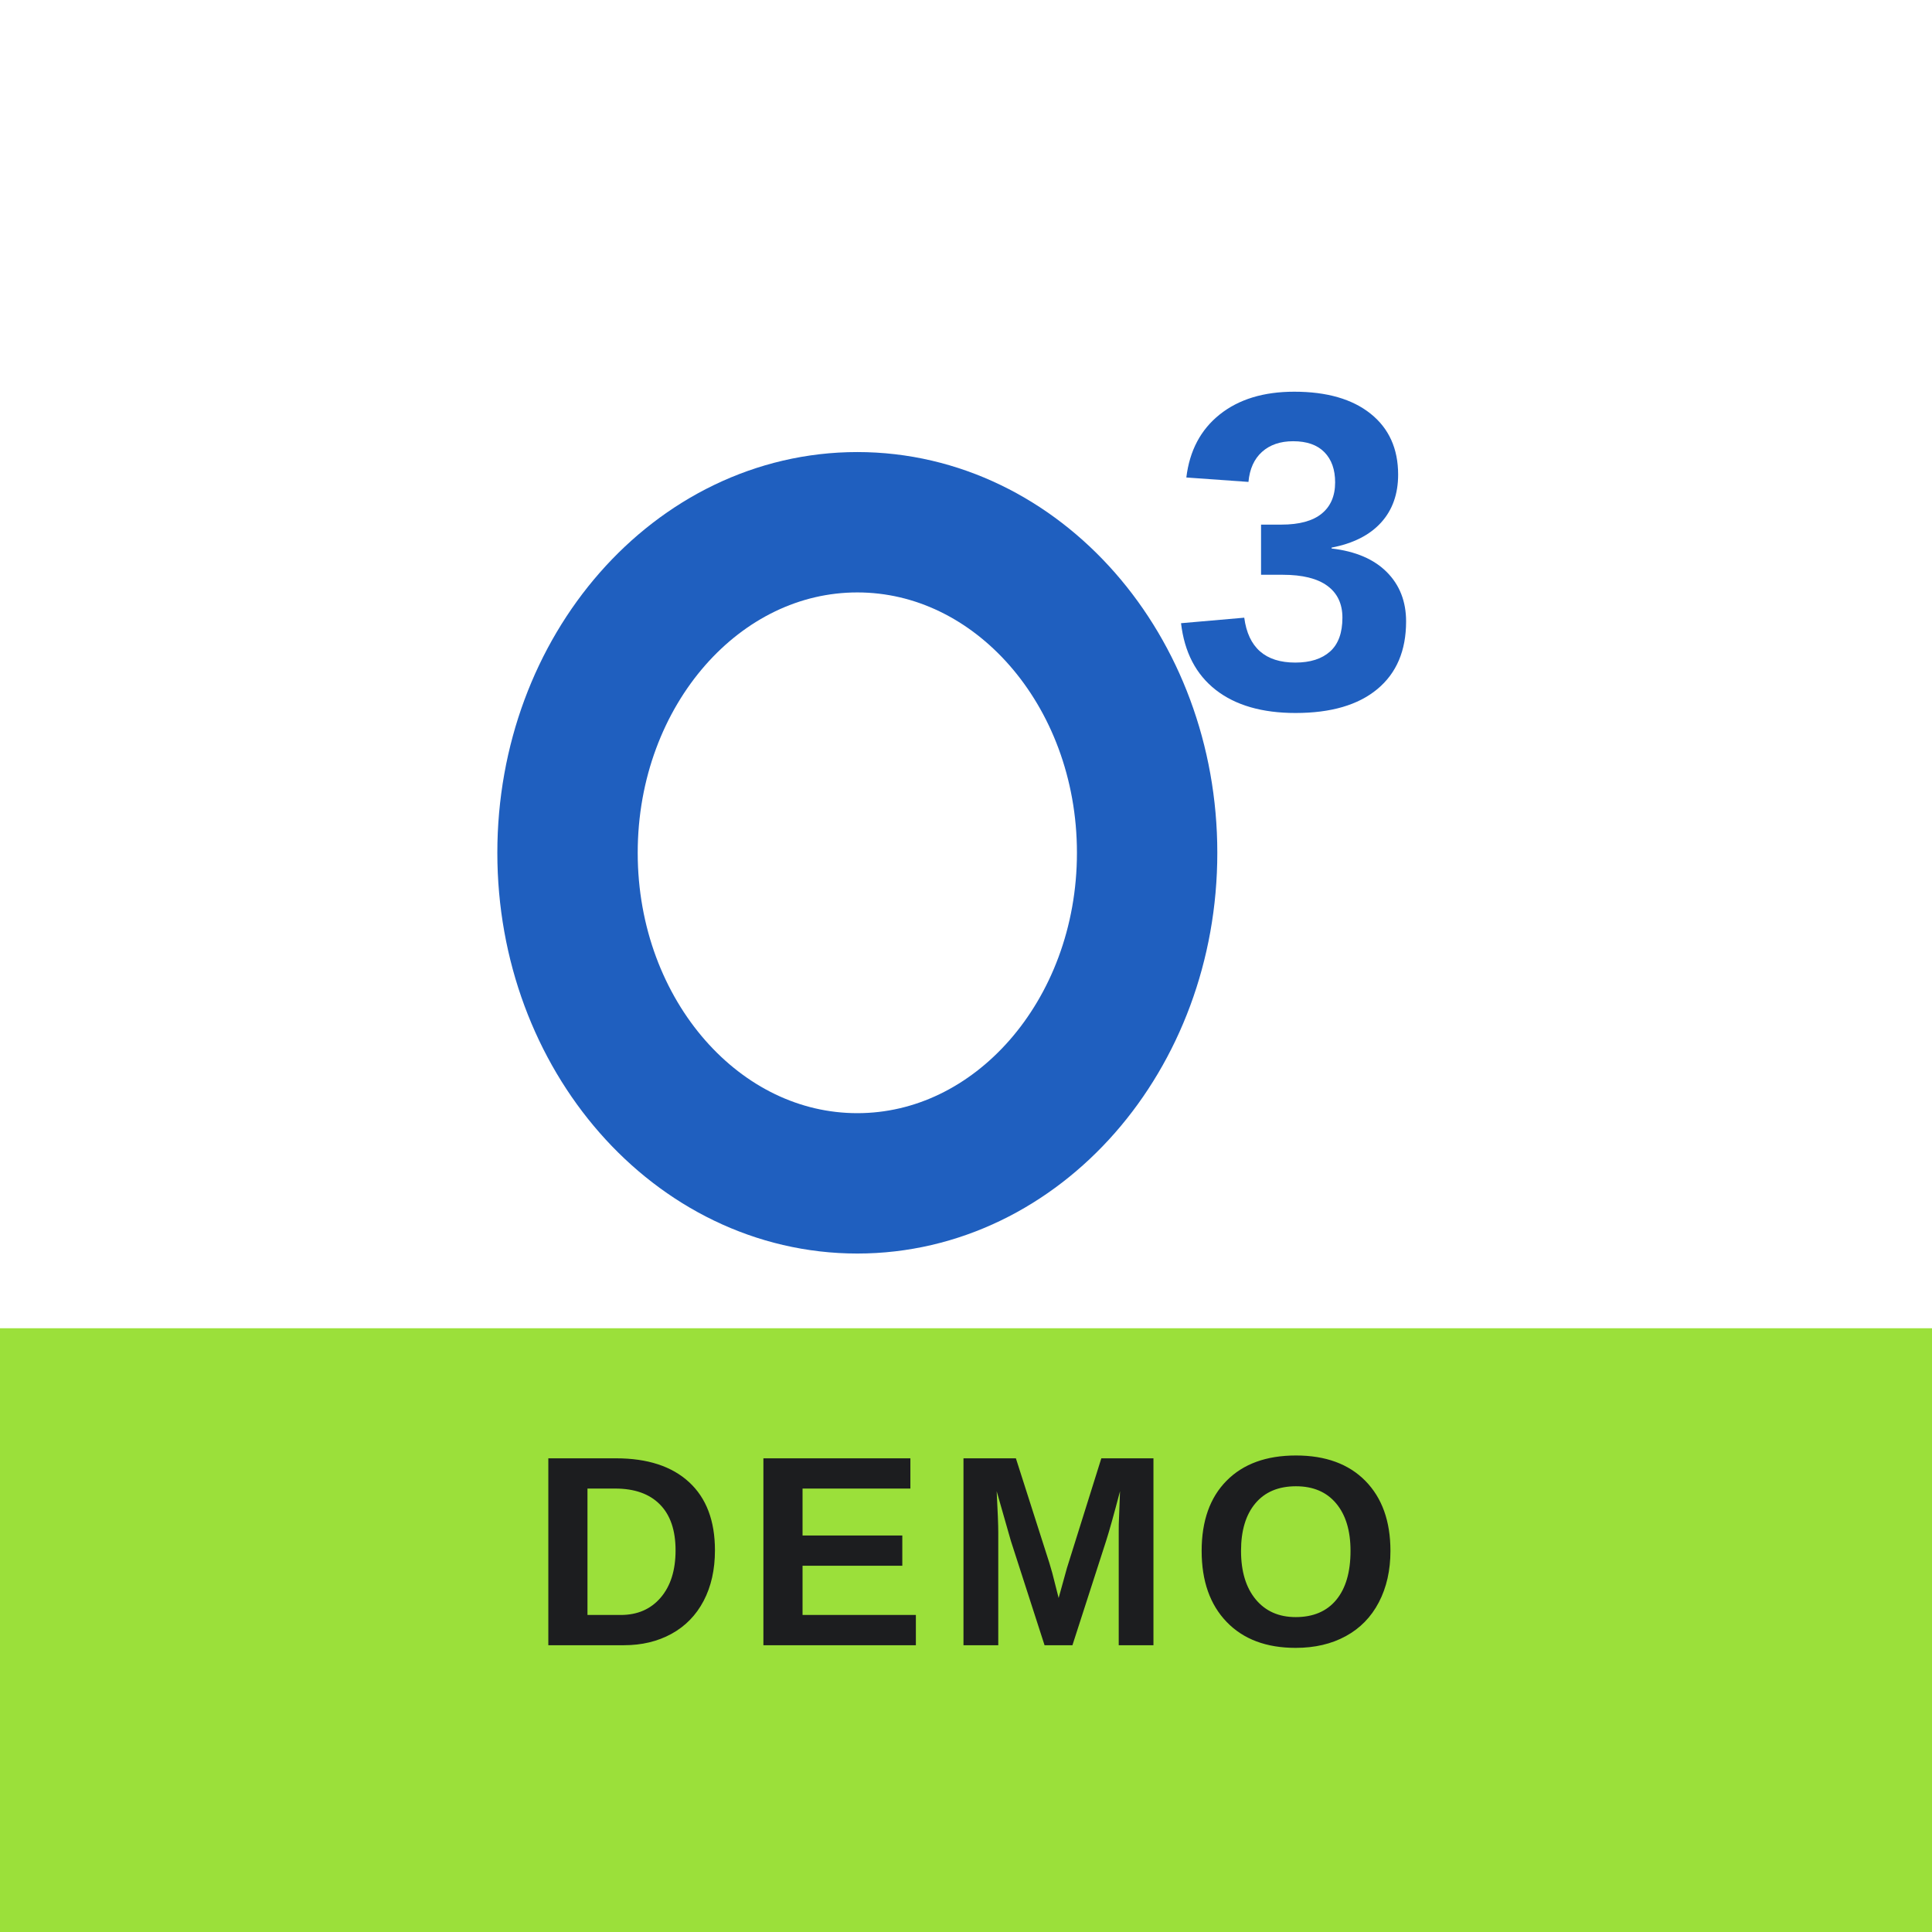
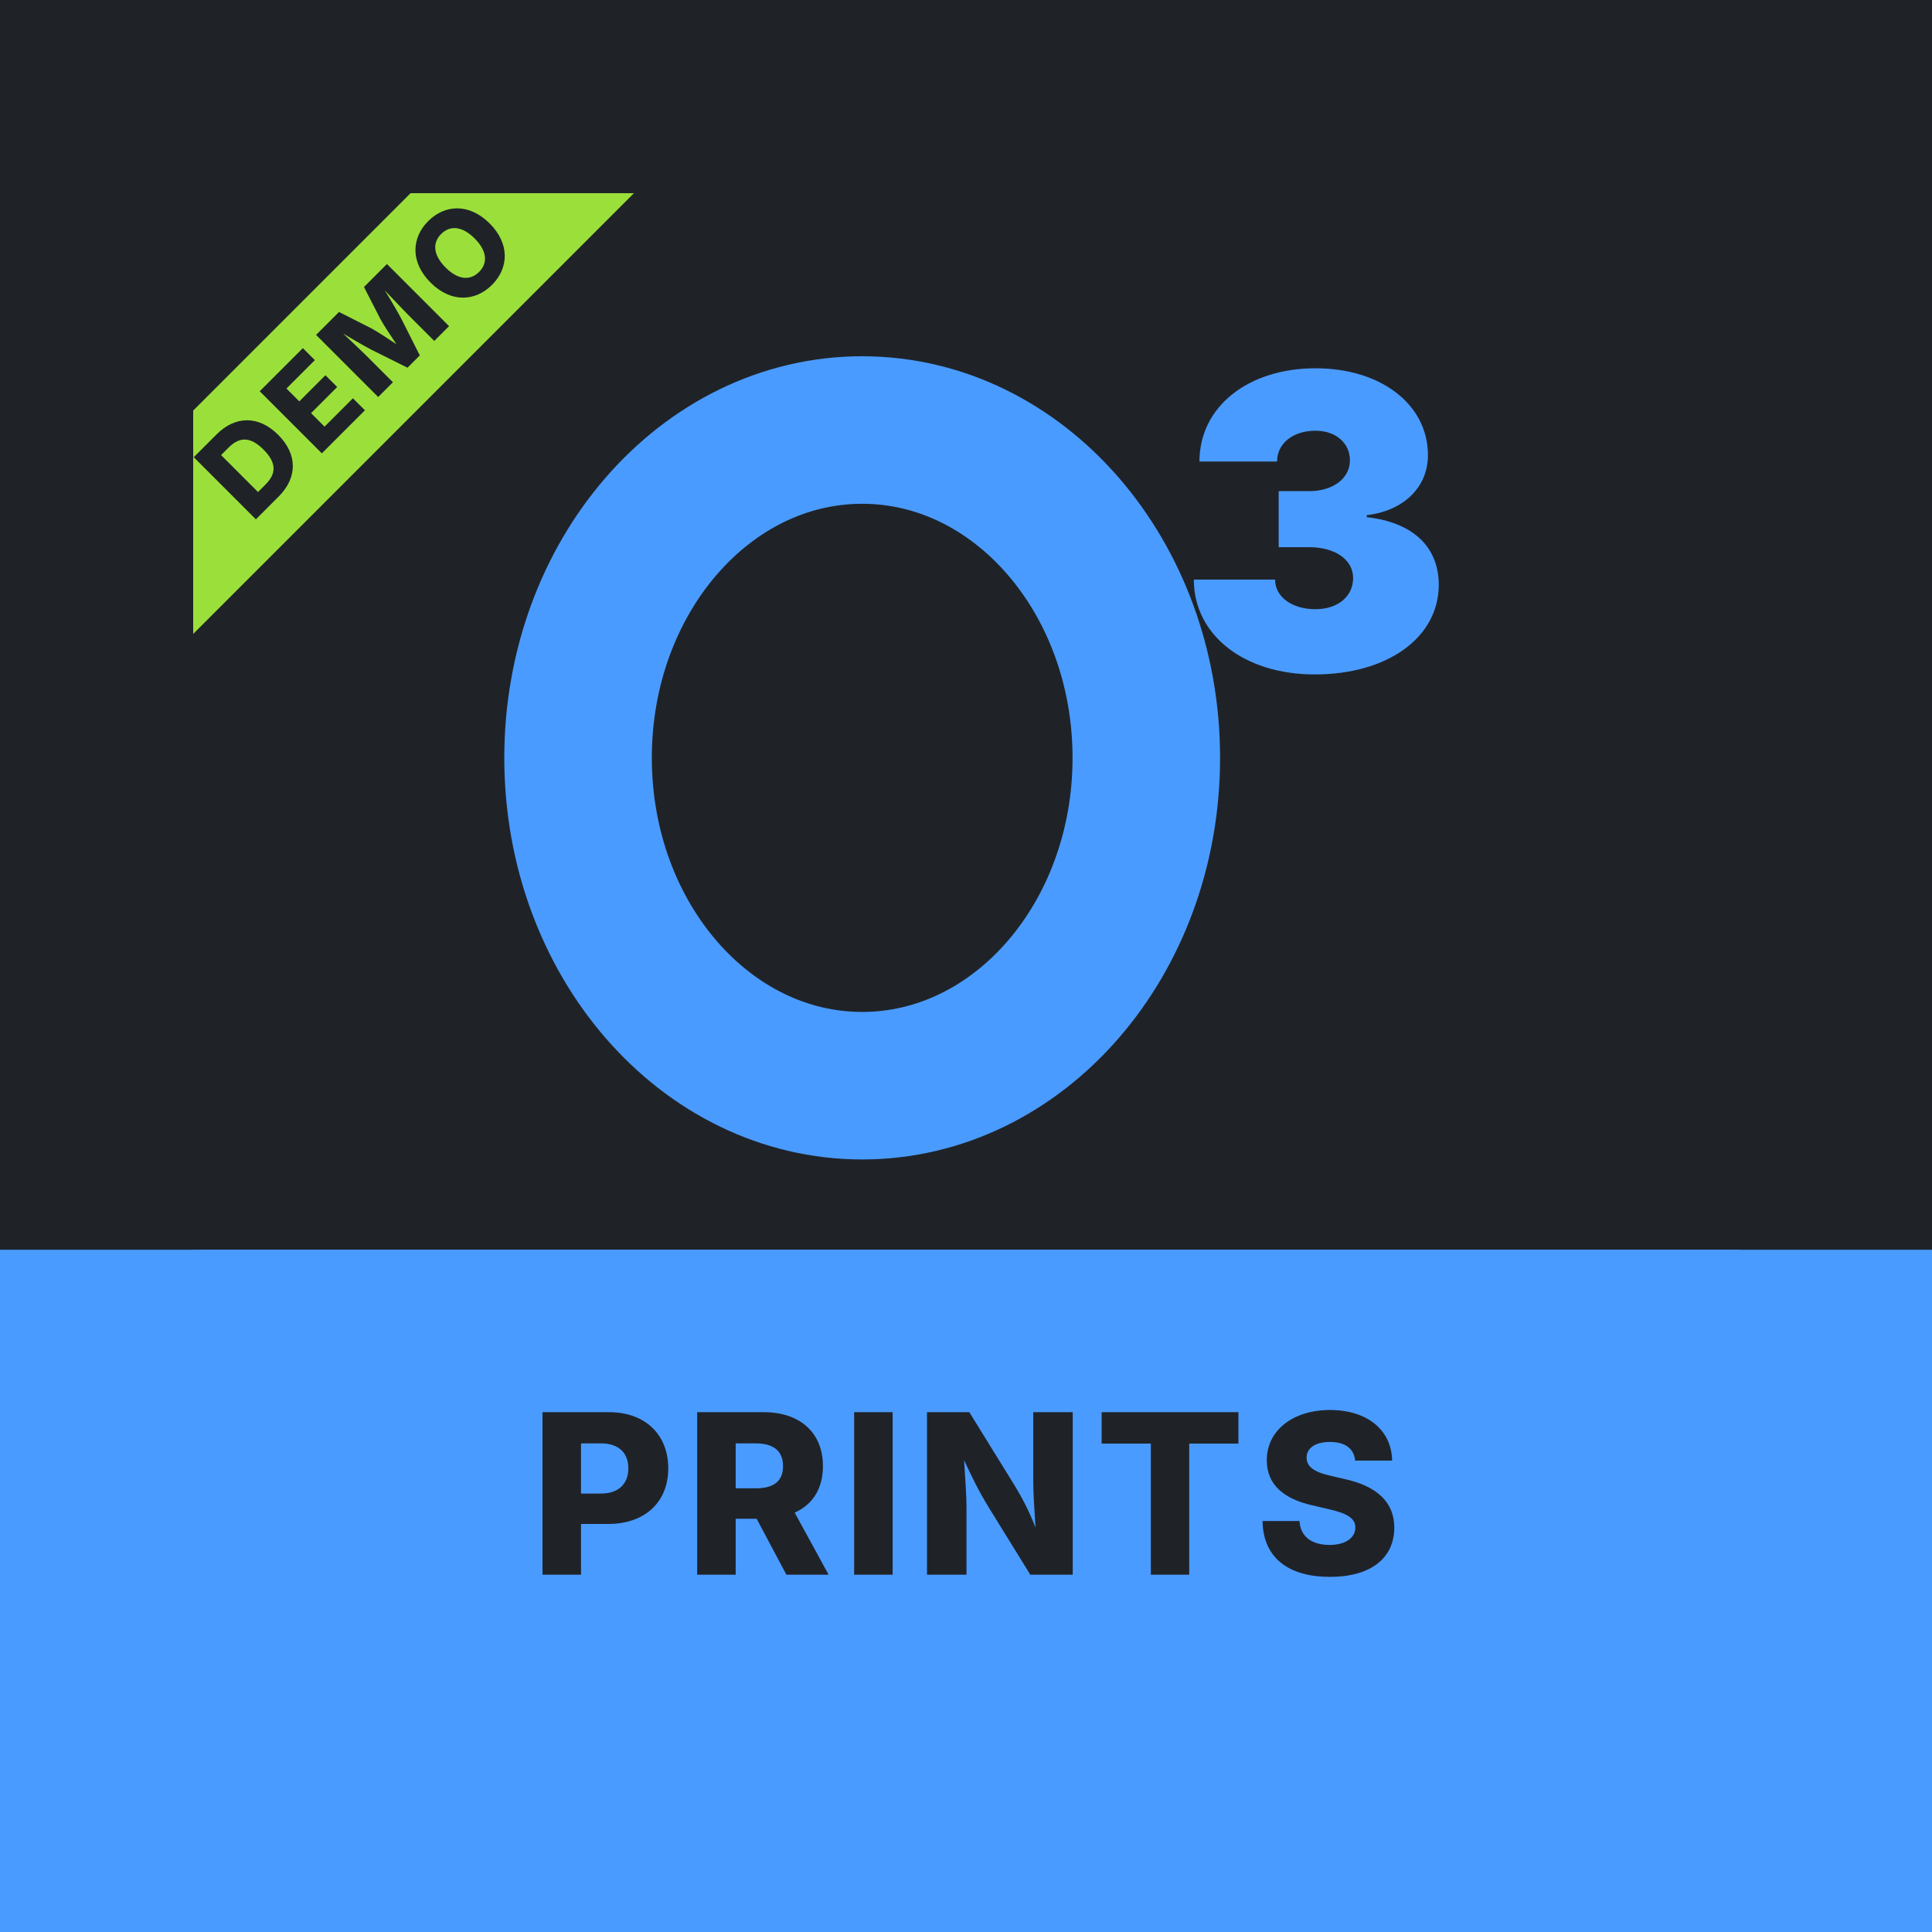
<svg xmlns="http://www.w3.org/2000/svg" viewBox="0 0 512 512">
-   <rect width="512" height="512" fill="#ffffff" />
-   <g transform="translate(256 226) scale(.6) translate(-256 -296)">
-     <ellipse cx="208" cy="296" rx="128" ry="146" fill="none" stroke="#1f5fbf" stroke-width="62" />
-     <text x="402" y="232" text-anchor="middle" font-family="Arial, Helvetica, 'DejaVu Sans', sans-serif" font-weight="700" font-size="200" fill="#1f5fbf">3</text>
+   <defs>
+     <clipPath id="t">
+       <rect width="512" height="512" rx="0.001" />
+     </clipPath>
+   </defs>
+   <rect width="512" height="512" rx="0" fill="#1F2328" />
+   <rect y="331.2" width="512" height="180.8" fill="#4A9BFF" />
+   <g transform="translate(256 256) scale(.8) translate(-256 -256)">
+     <ellipse cx="221.61" cy="187.05" rx="94.12" ry="108.6" fill="none" stroke="#4A9BFF" stroke-width="48.87" />
+     <path fill="#4A9BFF" d="M371.509 159.416C395.702 159.416 412.605 147.153 412.605 129.72C412.605 117.657 404.651 109.106 388.742 107.316V106.653C400.475 105.328 409.025 97.771 409.025 86.768C409.025 70.131 393.647 58.001 371.774 58.001C349.37 58.001 333.329 70.794 333.329 88.889H359.047C359.047 82.857 364.35 78.682 371.774 78.682C378.468 78.682 383.175 82.725 383.175 88.492C383.175 94.457 377.607 98.699 369.653 98.699H359.577V117.259H369.653C378.336 117.259 384.235 121.435 384.235 127.467C384.235 133.565 379.198 137.807 371.774 137.807C364.018 137.807 358.384 133.764 358.384 127.997H331.473C331.473 146.424 348.177 159.416 371.509 159.416Z" />
+     <rect y="350" width="512" height="162" fill="#4A9BFF" />
+     <path fill="#1F2328" d="M115.712 457.64H128.467V440.838H137.392C149.749 440.838 157.373 433.503 157.373 422.411C157.373 411.39 149.894 403.802 137.753 403.802H115.712ZM128.467 430.757V414.136H135.043C141.041 414.136 144.148 417.352 144.148 422.411C144.148 427.397 141.041 430.757 135.079 430.757ZM166.949 457.64H179.704V439.104H186.642L196.506 457.64H210.489L199.252 437.08C205.214 434.407 208.61 429.131 208.61 421.688C208.61 410.703 201.131 403.802 188.99 403.802H166.949ZM179.704 429.023V414.136H186.28C192.278 414.136 195.386 416.665 195.386 421.688C195.386 426.71 192.278 429.023 186.316 429.023ZM231.7 403.802H218.945V457.64H231.7ZM243.083 457.64H256.163V435.346C256.163 431.95 255.802 426.096 255.368 419.701C258.367 426.132 260.354 430.179 263.534 435.346L277.301 457.64H291.356V403.802H278.276V426.71C278.276 430.468 278.674 436.647 279.035 442.031C276.759 436.177 274.519 432.094 272.134 428.119L257.103 403.802H243.083ZM300.933 414.208H317.229V457.64H329.947V414.208H346.243V403.802H300.933ZM376.596 458.363C389.929 458.363 397.878 452.256 397.878 442.031C397.878 433.431 391.844 428.228 381.438 425.952L376.776 424.868C371.971 423.784 368.827 422.194 368.827 418.869C368.827 415.87 371.465 413.666 376.56 413.666C381.69 413.666 384.545 415.943 384.906 419.845H397.155C397.011 409.872 389.062 403.079 376.596 403.079C364.383 403.079 355.639 409.764 355.639 419.737C355.639 427.83 361.275 432.492 370.562 434.623L376.271 435.96C382.16 437.297 384.979 438.923 384.979 441.994C384.979 445.427 381.727 447.776 376.451 447.776C370.634 447.776 366.768 445.102 366.479 439.863H354.229C354.446 452.292 363.118 458.363 376.596 458.363Z" />
+     <g clip-path="url(#t)">
+       <path d="M0 72L72 0H146L0 146Z" fill="#9BE03A" />
+       <g transform="translate(54.5 54.5) rotate(-45)">
+         <path fill="#1F2328" d="M-51.008 14.0C-42.16 14.0 -36.691 8.531 -36.691 -0.551C-36.691 -9.633 -42.16 -15.102 -51.008 -15.102H-61.711V14.0ZM-54.816 8.102V-9.203H-51.398C-46.301 -9.203 -43.586 -6.859 -43.586 -0.551C-43.586 5.758 -46.301 8.102 -51.301 8.102ZM-30.805 14.0H-10.629V8.375H-23.91V2.047H-11.664V-3.461H-23.91V-9.477H-10.609V-15.102H-30.805ZM-4.41 14.0H2.504V1.461C2.504 -0.707 2.328 -5.277 2.25 -9.105C3.246 -5.004 4.438 -0.688 5.121 1.461L9.32 14.0H15.082L19.223 1.461C19.926 -0.766 21.156 -5.277 22.113 -9.438C22.035 -5.512 21.859 -0.746 21.859 1.461V14.0H28.793V-15.102H18.031L14.379 -3.773C13.793 -1.781 12.895 2.398 12.23 5.875C11.547 2.398 10.648 -1.781 10.043 -3.773L6.332 -15.102H-4.41ZM48.527 14.391C56.32 14.391 62.355 9.059 62.355 -0.531C62.355 -10.141 56.32 -15.492 48.527 -15.492C40.695 -15.492 34.66 -10.141 34.66 -0.531C34.66 9.02 40.695 14.391 48.527 14.391ZM48.527 8.336C44.289 8.336 41.711 5.211 41.711 -0.531C41.711 -6.293 44.289 -9.438 48.527 -9.438C52.746 -9.438 55.324 -6.312 55.324 -0.531C55.324 5.211 52.746 8.336 48.527 8.336Z" />
+       </g>
+     </g>
  </g>
-   <rect y="352" width="512" height="160" fill="#9be03a" />
-   <text x="256" y="436" text-anchor="middle" font-family="Arial, Helvetica, 'DejaVu Sans', sans-serif" font-weight="800" font-size="72" letter-spacing="5" fill="#1c1d1f">DEMO</text>
</svg>
